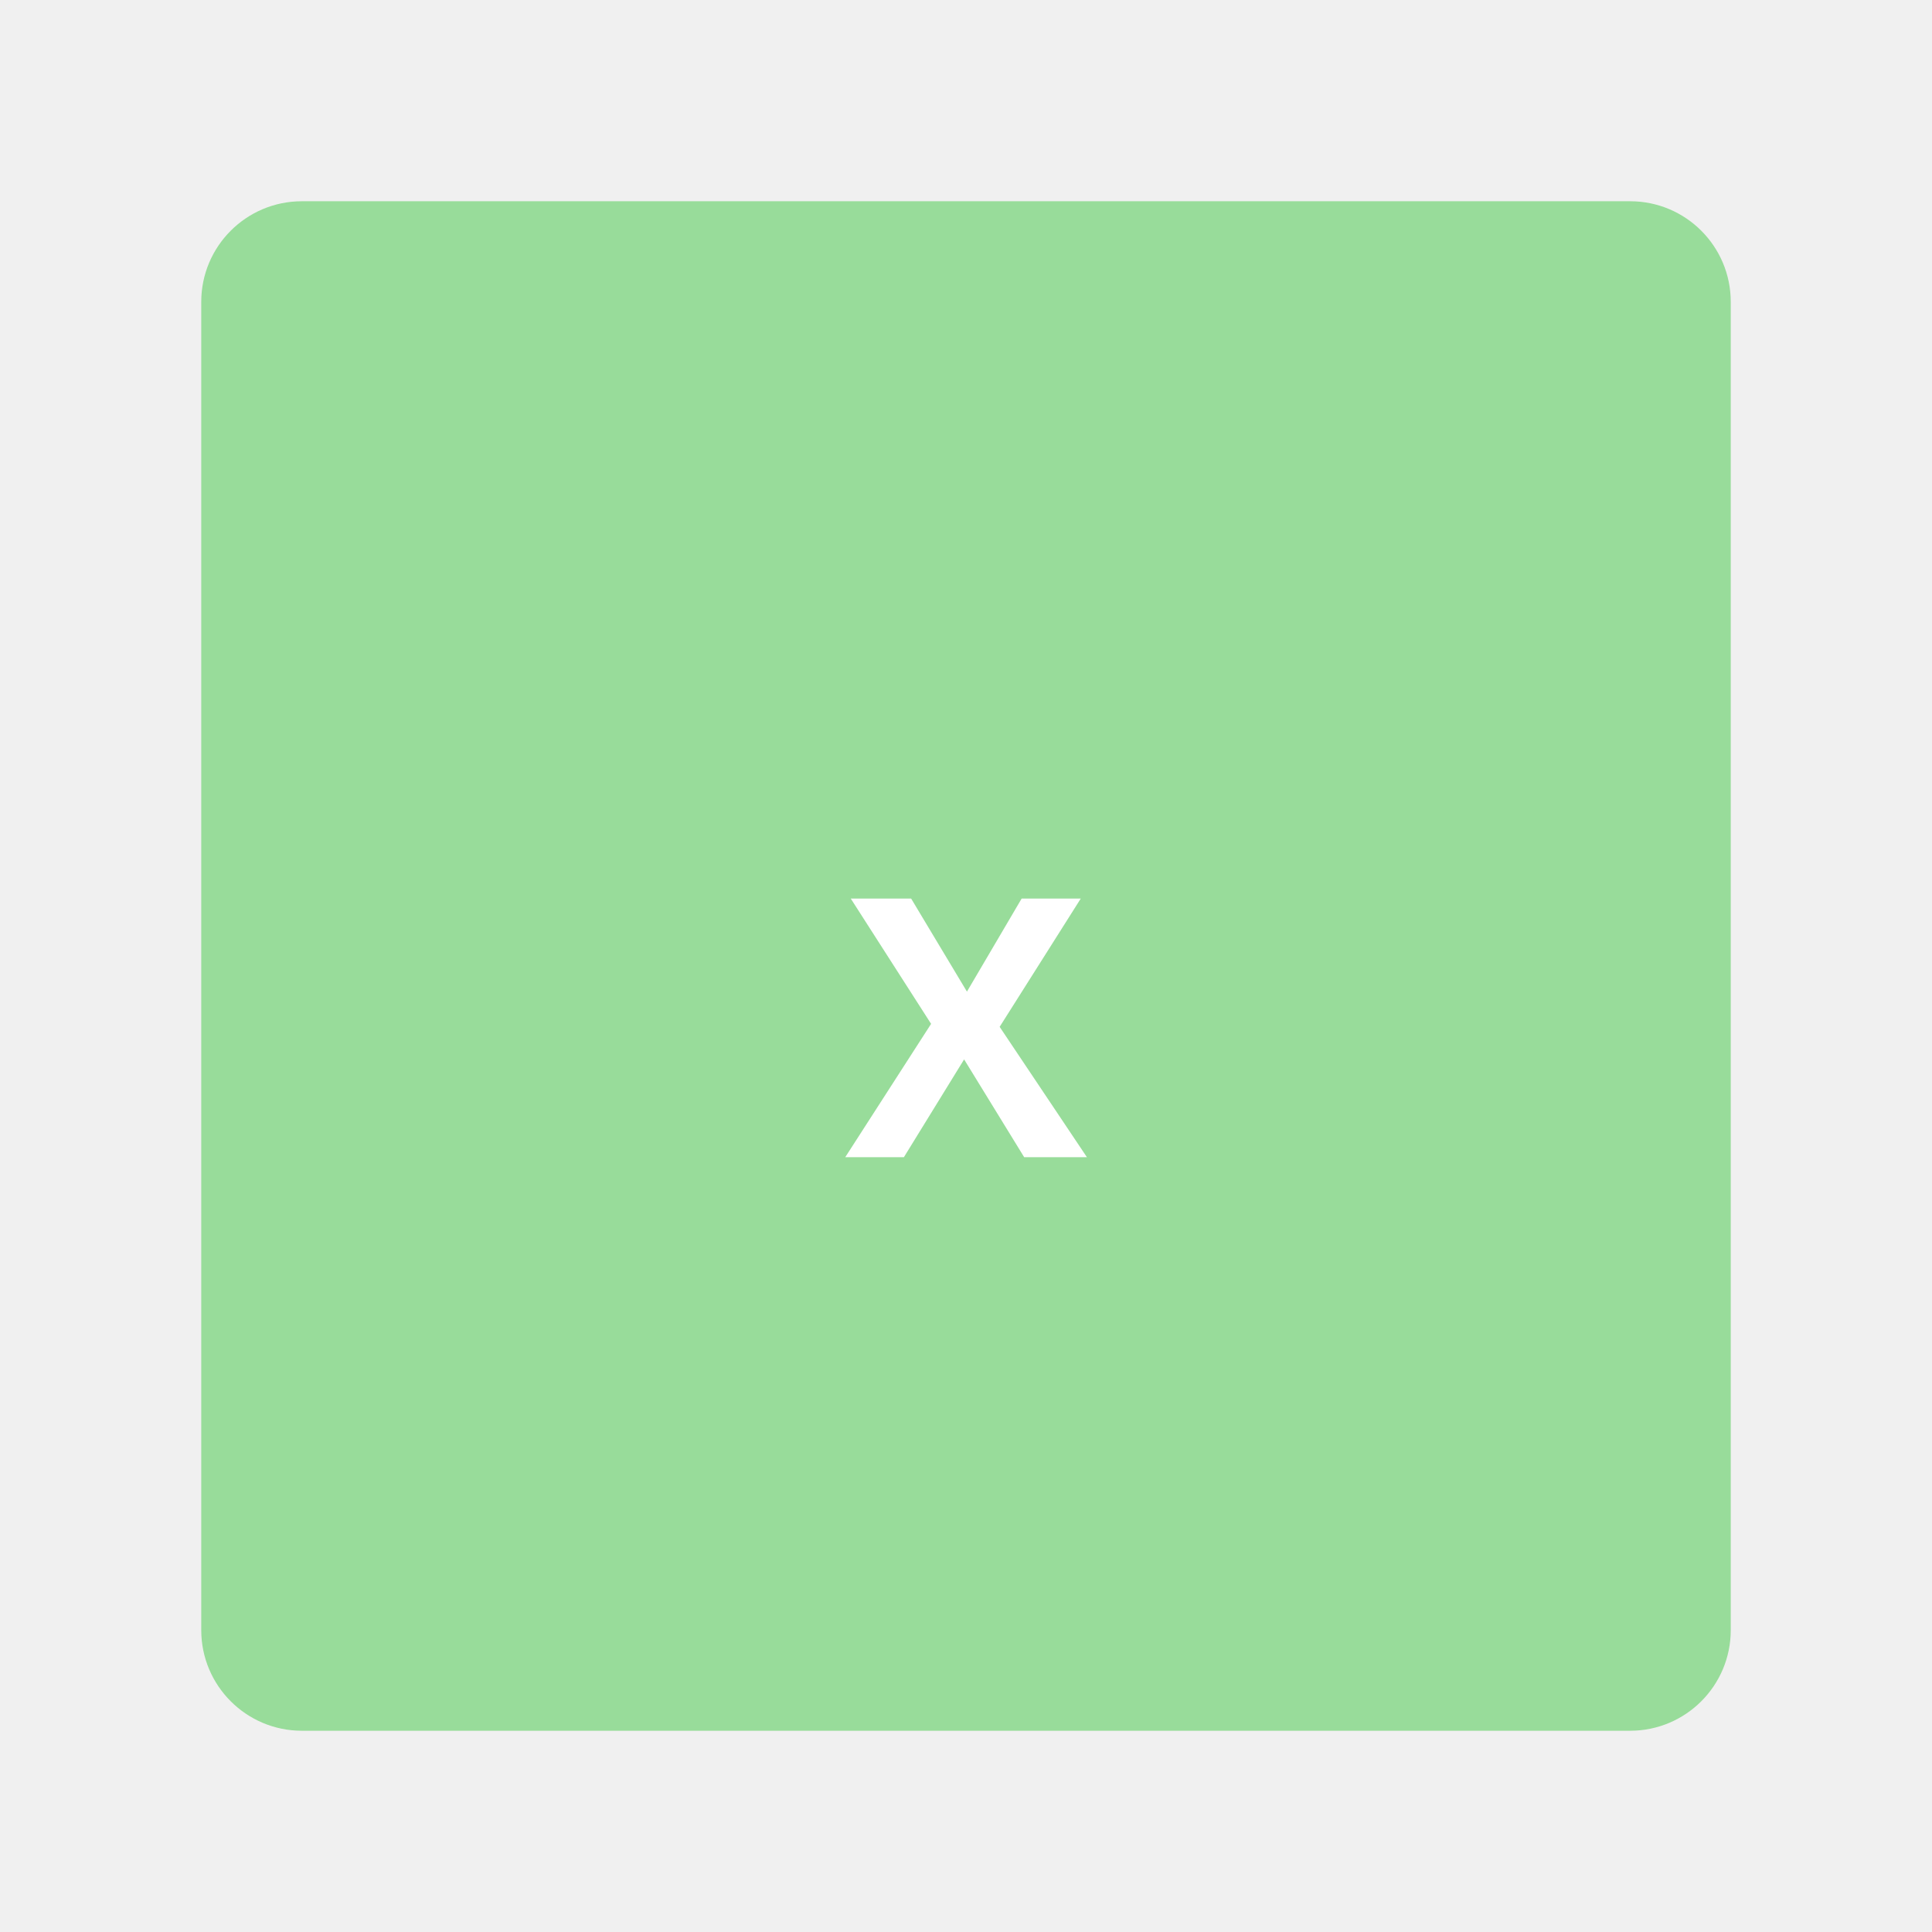
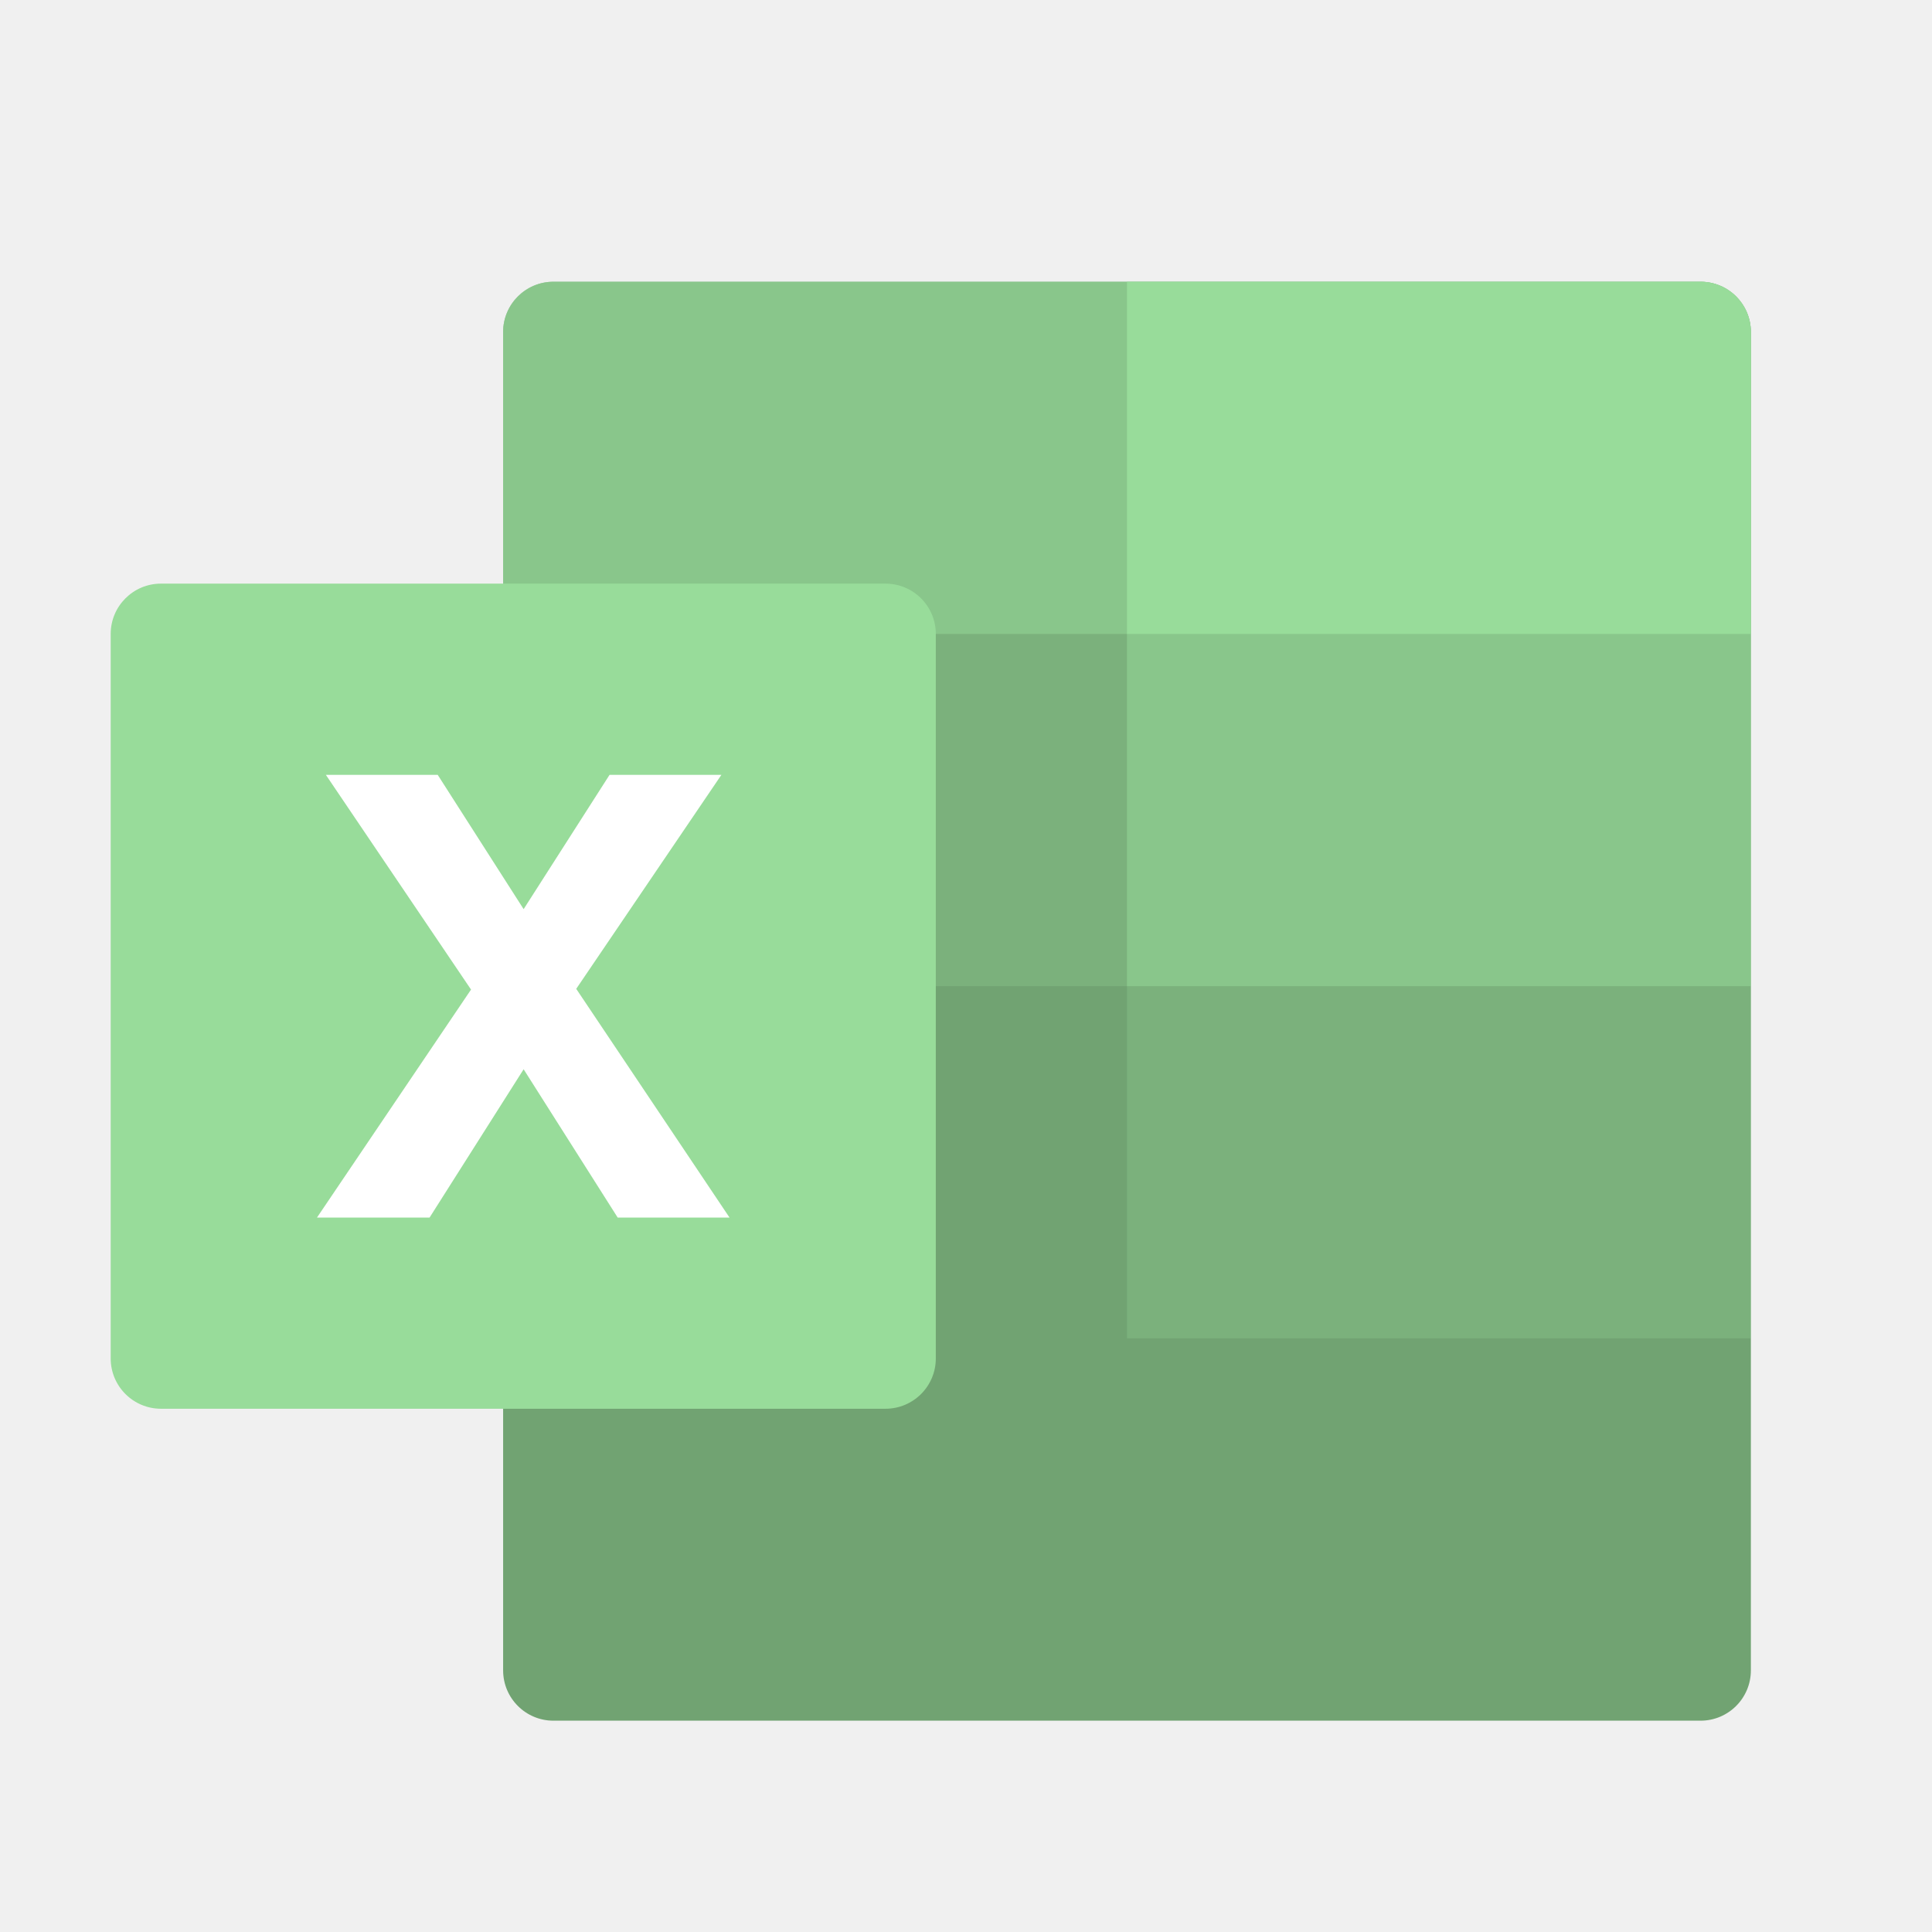
- <svg xmlns="http://www.w3.org/2000/svg" width="192" height="192" viewBox="0 0 192 192">
-   <g fill="none" fill-rule="evenodd">
-     <rect width="152" height="152" x="20" y="20" fill="#98DC9A" rx="10" />
-     <text fill="#FFF" font-family="Now-Black, Now" font-size="36" font-weight="700">
-       <tspan x="84" y="115">X</tspan>
-     </text>
+ <svg xmlns="http://www.w3.org/2000/svg" width="192" height="192" fill="none" version="1.1" viewBox="0 0 192 192">
+   <rect x="50" y="28" width="124" height="143" ry="5" style="fill:#71A372;paint-order:stroke fill markers;stroke-width:1.968" />
+   <path d="m55 28c-2.77 0-5 2.23-5 5v30 35h62v35h62v-100c0-2.77-2.23-5-5-5h-114z" style="fill:#98dc9a;opacity:.25;paint-order:stroke fill markers;stroke-width:2.604" />
+   <path d="m55 28c-2.77 0-5 2.23-5 5v30h62v35h62v-65c0-2.77-2.23-5-5-5h-57-57z" style="fill:#98dc9a;opacity:.5;paint-order:stroke fill markers;stroke-width:2.604" />
+   <path d="m112 28v35h62v-30c0-2.77-2.23-5-5-5h-57z" style="fill:#98dc9a;paint-order:stroke fill markers;stroke-width:2.604" />
+   <rect x="11" y="58" width="82" height="82" rx="5" fill="#9ABEFF" style="fill:#98dc9a" />
+   <g transform="scale(1.0019 .99813)" style="fill-rule:evenodd;fill:#fff;stroke-width:1.633" aria-label="X">
+     <path d="m72.364 121.23-15.208-22.776 14.4-21.307h-11.094l-8.523 13.372-8.523-13.372h-11.094l14.4 21.38-15.282 22.702h11.168l9.331-14.768 9.331 14.768z" style="fill:#fff;stroke-width:1.633" />
  </g>
</svg>
